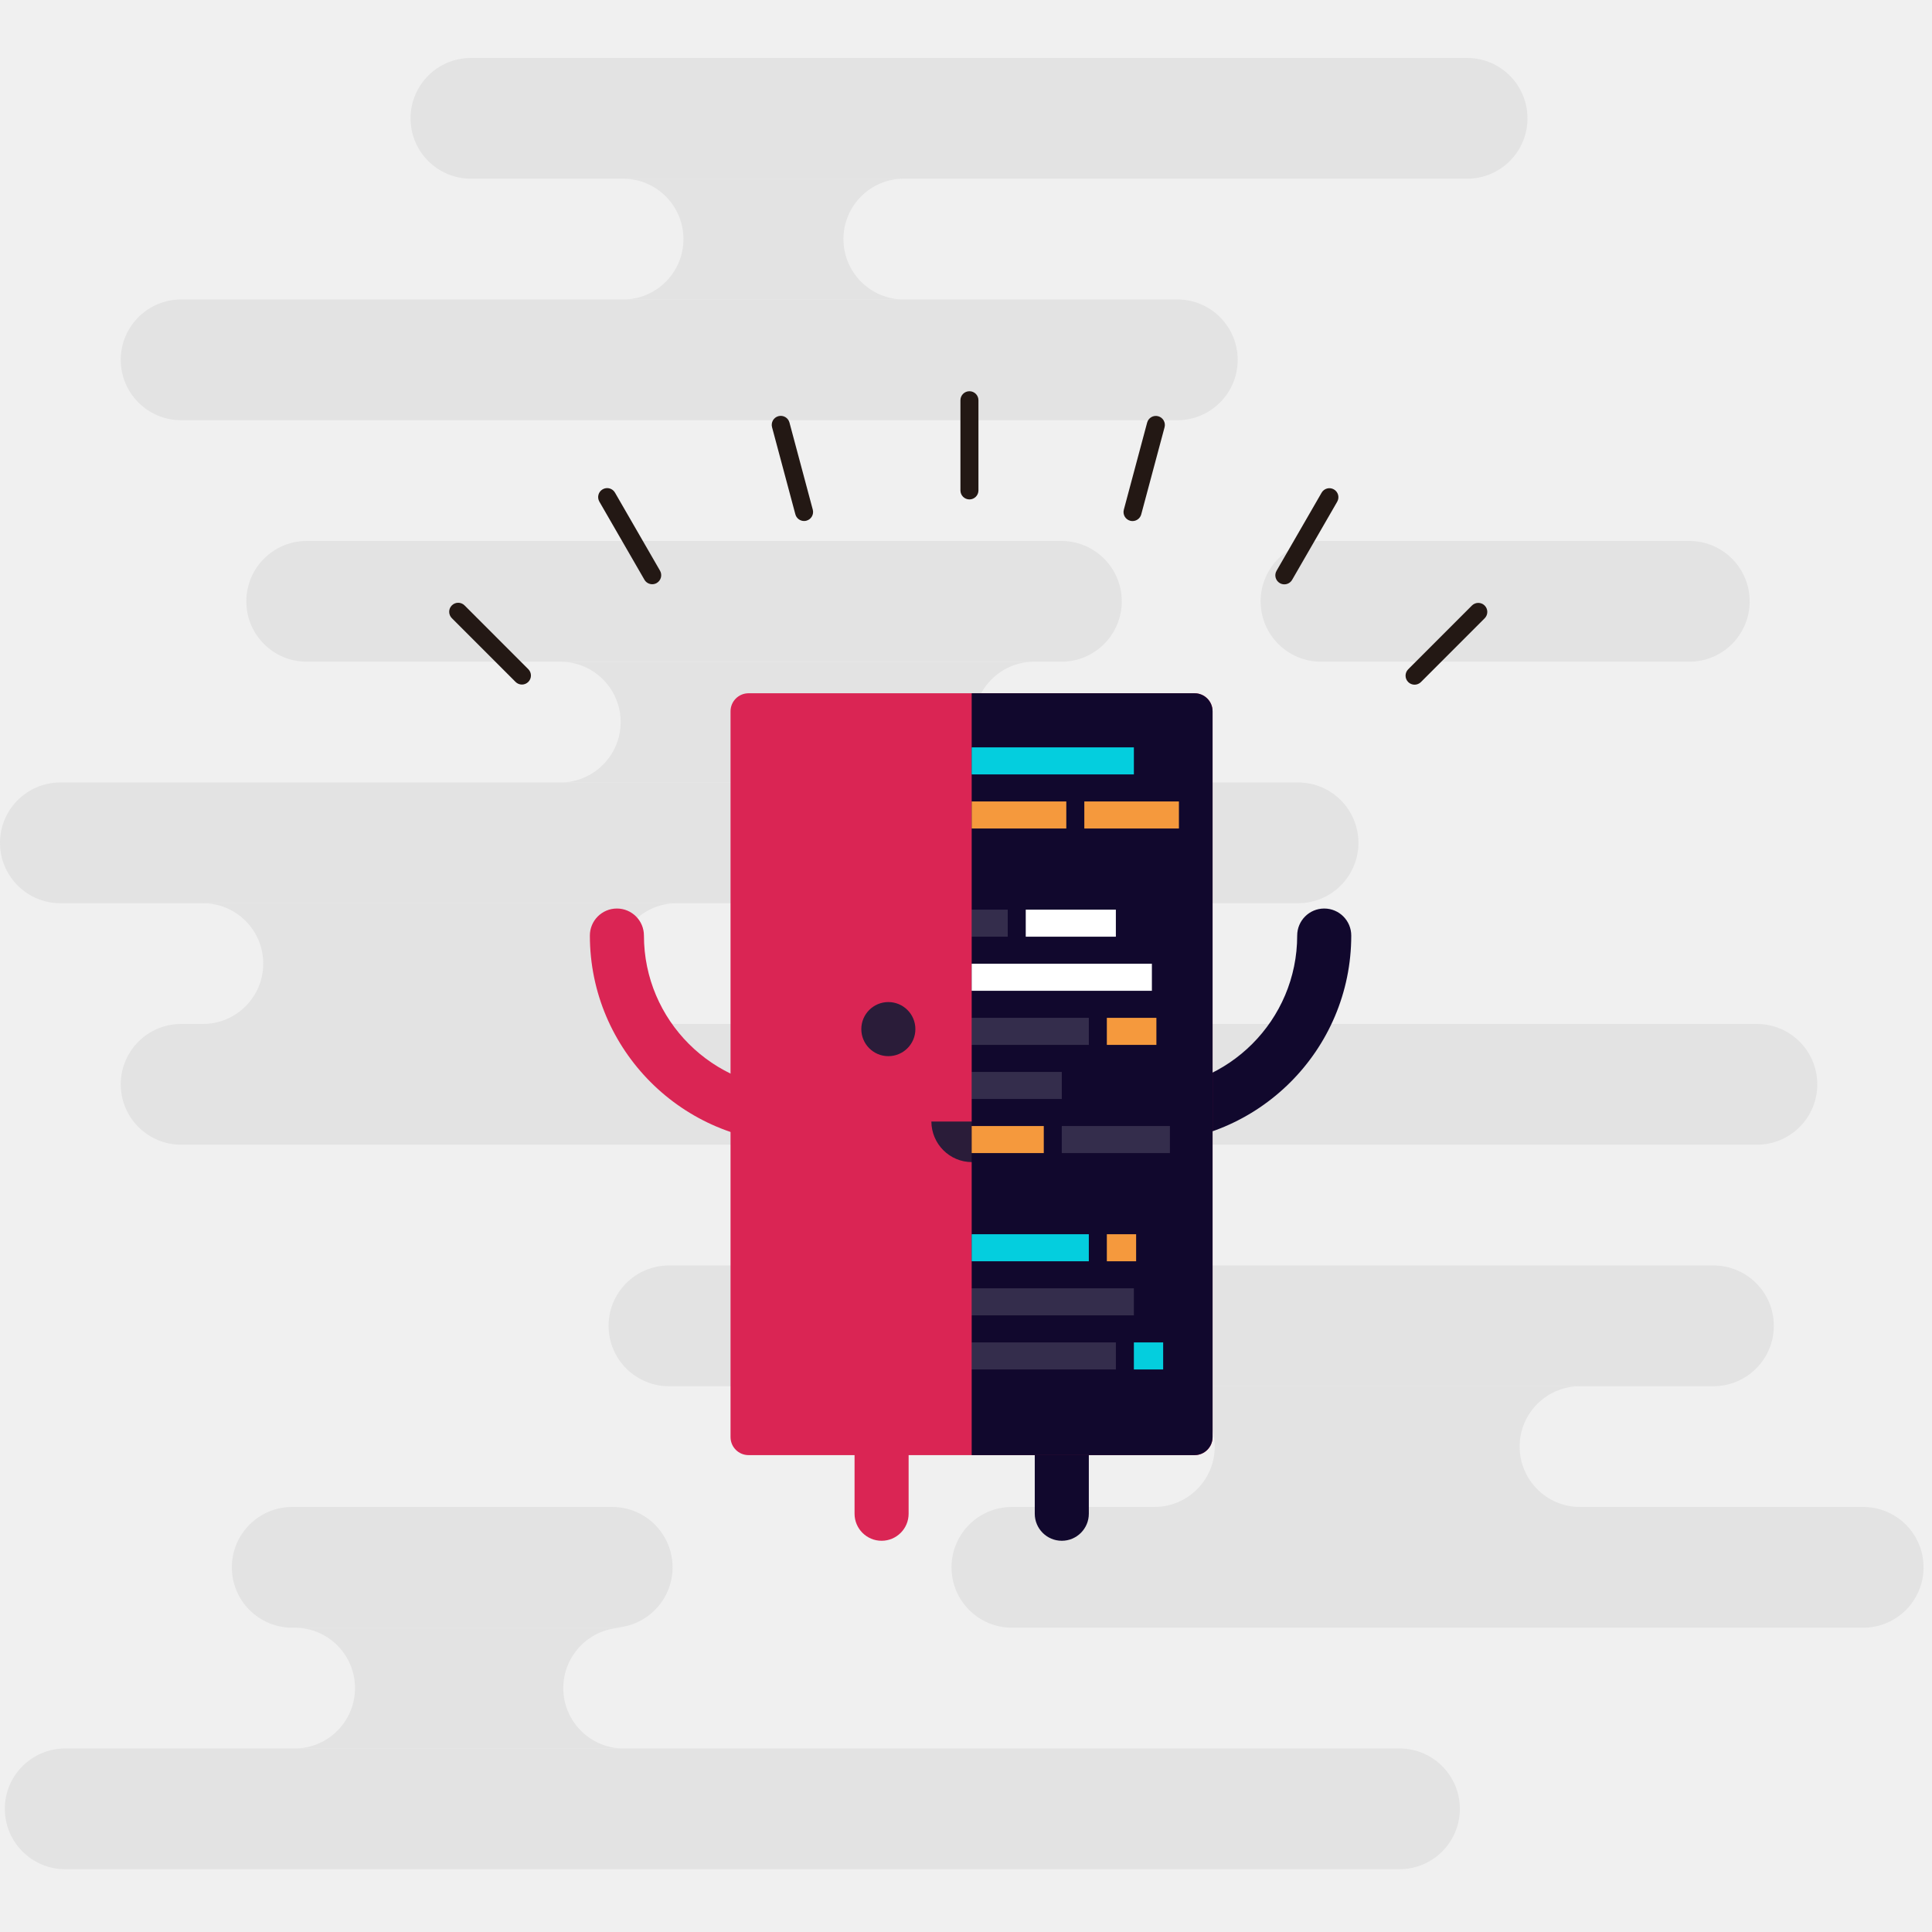
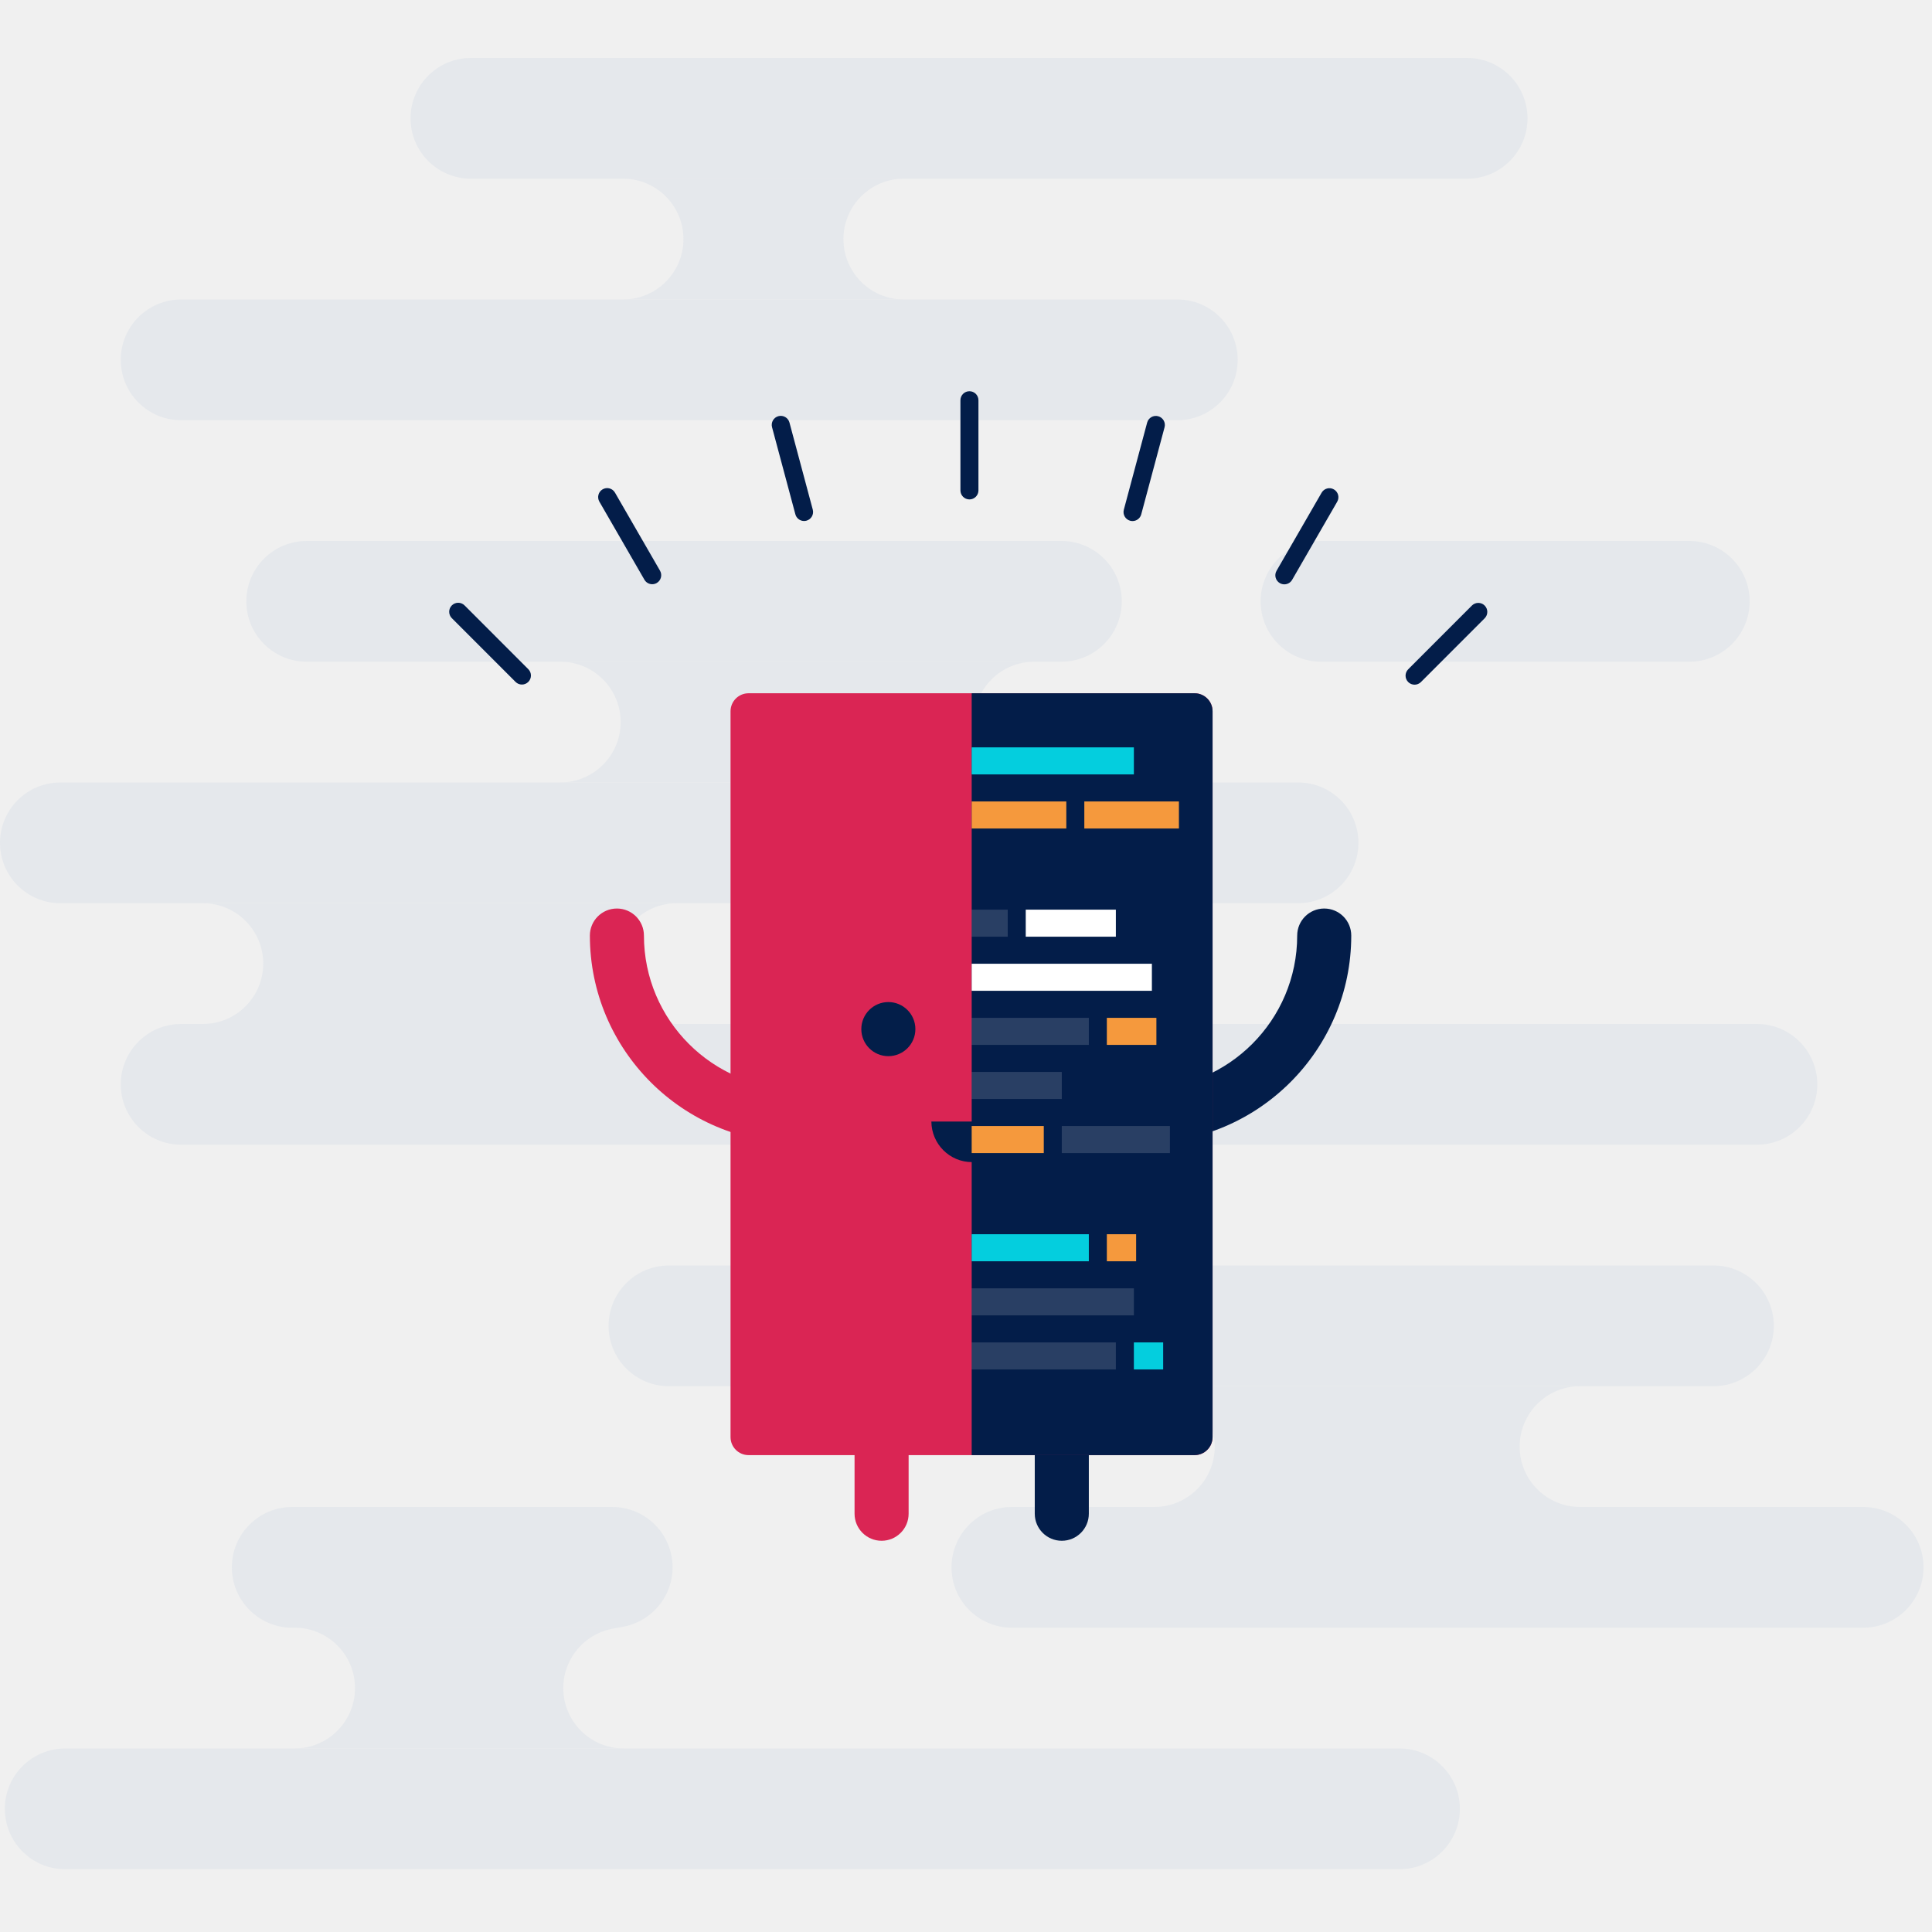
<svg xmlns="http://www.w3.org/2000/svg" width="120px" height="120px" viewBox="0 0 120 120" version="1.1">
  <defs />
  <g id="asset" stroke="none" stroke-width="1" fill="none" fill-rule="evenodd">
    <g id="serve_prototype">
      <g id="Group-2">
        <rect id="Rectangle-2" x="0" y="0" width="120" height="120" />
        <g id="Group" transform="translate(0, 3.6)">
-           <path d="M29.25,7.5 C27.179,7.5 25.5,5.821 25.5,3.75 C25.5,1.679 27.179,0 29.25,0 L91.125,0 C93.196,0 94.875,1.679 94.875,3.75 C94.875,5.821 93.196,7.5 91.125,7.5 L29.25,7.5 Z" id="Fill-1" fill="#E3E3E3" />
-           <path d="M56.138,15 C54.067,15 52.388,13.321 52.388,11.25 C52.388,9.179 54.067,7.5 56.138,7.5 L38.7,7.5 C40.771,7.5 42.45,9.179 42.45,11.25 C42.45,13.321 40.771,15 38.7,15 L56.138,15 Z" id="Fill-3" fill="#E3E3E3" />
-           <path d="M11.25,22.5 C9.179,22.5 7.5,20.821 7.5,18.75 C7.5,16.679 9.179,15 11.25,15 L73.125,15 C75.196,15 76.875,16.679 76.875,18.75 C76.875,20.821 75.196,22.5 73.125,22.5 L11.25,22.5 Z" id="Fill-1" fill="#E3E3E3" />
-           <path d="M64.237,45 C62.167,45 60.487,43.321 60.487,41.25 C60.487,39.179 62.167,37.5 64.237,37.5 L34.8,37.5 C36.871,37.5 38.55,39.179 38.55,41.25 C38.55,43.321 36.871,45 34.8,45 L64.237,45 Z" id="Fill-3" fill="#E3E3E3" />
-           <path d="M19.05,37.5 C16.979,37.5 15.3,35.821 15.3,33.75 C15.3,31.679 16.979,30 19.05,30 L65.925,30 C67.996,30 69.675,31.679 69.675,33.75 C69.675,35.821 67.996,37.5 65.925,37.5 L19.05,37.5 Z" id="Fill-1" fill="#E3E3E3" />
-           <path d="M82.05,37.5 C79.979,37.5 78.3,35.821 78.3,33.75 C78.3,31.679 79.979,30 82.05,30 L104.925,30 C106.996,30 108.675,31.679 108.675,33.75 C108.675,35.821 106.996,37.5 104.925,37.5 L82.05,37.5 Z" id="Fill-1" fill="#E3E3E3" />
-           <path d="M3.75,52.5 C1.679,52.5 0,50.821 0,48.75 C0,46.679 1.679,45 3.75,45 L80.625,45 C82.696,45 84.375,46.679 84.375,48.75 C84.375,50.821 82.696,52.5 80.625,52.5 L3.75,52.5 Z" id="Fill-1" fill="#E3E3E3" />
-           <path d="M42.038,60 C39.967,60 38.288,58.321 38.288,56.25 C38.288,54.179 39.967,52.5 42.038,52.5 L12.6,52.5 C14.671,52.5 16.35,54.179 16.35,56.25 C16.35,58.321 14.671,60 12.6,60 L42.038,60 Z" id="Fill-3" fill="#E3E3E3" />
-           <path d="M11.25,67.5 C9.179,67.5 7.5,65.821 7.5,63.75 C7.5,61.679 9.179,60 11.25,60 L109.125,60 C111.196,60 112.875,61.679 112.875,63.75 C112.875,65.821 111.196,67.5 109.125,67.5 L11.25,67.5 Z" id="Fill-1" fill="#E3E3E3" />
-           <path d="M41.55,82.5 C39.479,82.5 37.8,80.821 37.8,78.75 C37.8,76.679 39.479,75 41.55,75 L106.425,75 C108.496,75 110.175,76.679 110.175,78.75 C110.175,80.821 108.496,82.5 106.425,82.5 L41.55,82.5 Z" id="Fill-1" fill="#E3E3E3" />
-           <path d="M98.138,90 C96.067,90 94.388,88.321 94.388,86.25 C94.388,84.179 96.067,82.5 98.138,82.5 L71.7,82.5 C73.771,82.5 75.45,84.179 75.45,86.25 C75.45,88.321 73.771,90 71.7,90 L98.138,90 Z" id="Fill-3" fill="#E3E3E3" />
-           <path d="M18.15,97.5 C16.079,97.5 14.4,95.821 14.4,93.75 C14.4,91.679 16.079,90 18.15,90 L38.025,90 C40.096,90 41.775,91.679 41.775,93.75 C41.775,95.821 40.096,97.5 38.025,97.5 L18.15,97.5 Z" id="Fill-1" fill="#E3E3E3" />
-           <path d="M62.85,97.5 C60.779,97.5 59.1,95.821 59.1,93.75 C59.1,91.679 60.779,90 62.85,90 L115.725,90 C117.796,90 119.475,91.679 119.475,93.75 C119.475,95.821 117.796,97.5 115.725,97.5 L62.85,97.5 Z" id="Fill-1" fill="#E3E3E3" />
-           <path d="M38.737,105 C36.667,105 34.987,103.321 34.987,101.25 C34.987,99.179 36.667,97.5 38.737,97.5 L18.3,97.5 C20.371,97.5 22.05,99.179 22.05,101.25 C22.05,103.321 20.371,105 18.3,105 L38.737,105 Z" id="Fill-3" fill="#E3E3E3" />
-           <path d="M4.05,112.5 C1.979,112.5 0.3,110.821 0.3,108.75 C0.3,106.679 1.979,105 4.05,105 L86.925,105 C88.996,105 90.675,106.679 90.675,108.75 C90.675,110.821 88.996,112.5 86.925,112.5 L4.05,112.5 Z" id="Fill-1" fill="#E3E3E3" />
+           <path d="M29.25,7.5 C27.179,7.5 25.5,5.821 25.5,3.75 C25.5,1.679 27.179,0 29.25,0 L91.125,0 C93.196,0 94.875,1.679 94.875,3.75 C94.875,5.821 93.196,7.5 91.125,7.5 L29.25,7.5 Z" id="Fill-1" fill="#E5E8EC" />
+           <path d="M56.138,15 C54.067,15 52.388,13.321 52.388,11.25 C52.388,9.179 54.067,7.5 56.138,7.5 L38.7,7.5 C40.771,7.5 42.45,9.179 42.45,11.25 C42.45,13.321 40.771,15 38.7,15 L56.138,15 Z" id="Fill-3" fill="#E5E8EC" />
+           <path d="M11.25,22.5 C9.179,22.5 7.5,20.821 7.5,18.75 C7.5,16.679 9.179,15 11.25,15 L73.125,15 C75.196,15 76.875,16.679 76.875,18.75 C76.875,20.821 75.196,22.5 73.125,22.5 L11.25,22.5 Z" id="Fill-1" fill="#E5E8EC" />
+           <path d="M64.237,45 C62.167,45 60.487,43.321 60.487,41.25 C60.487,39.179 62.167,37.5 64.237,37.5 L34.8,37.5 C36.871,37.5 38.55,39.179 38.55,41.25 C38.55,43.321 36.871,45 34.8,45 L64.237,45 Z" id="Fill-3" fill="#E5E8EC" />
+           <path d="M19.05,37.5 C16.979,37.5 15.3,35.821 15.3,33.75 C15.3,31.679 16.979,30 19.05,30 L65.925,30 C67.996,30 69.675,31.679 69.675,33.75 C69.675,35.821 67.996,37.5 65.925,37.5 L19.05,37.5 Z" id="Fill-1" fill="#E5E8EC" />
+           <path d="M82.05,37.5 C79.979,37.5 78.3,35.821 78.3,33.75 C78.3,31.679 79.979,30 82.05,30 L104.925,30 C106.996,30 108.675,31.679 108.675,33.75 C108.675,35.821 106.996,37.5 104.925,37.5 L82.05,37.5 Z" id="Fill-1" fill="#E5E8EC" />
+           <path d="M3.75,52.5 C1.679,52.5 0,50.821 0,48.75 C0,46.679 1.679,45 3.75,45 L80.625,45 C82.696,45 84.375,46.679 84.375,48.75 C84.375,50.821 82.696,52.5 80.625,52.5 L3.75,52.5 Z" id="Fill-1" fill="#E5E8EC" />
+           <path d="M42.038,60 C39.967,60 38.288,58.321 38.288,56.25 C38.288,54.179 39.967,52.5 42.038,52.5 L12.6,52.5 C14.671,52.5 16.35,54.179 16.35,56.25 C16.35,58.321 14.671,60 12.6,60 L42.038,60 Z" id="Fill-3" fill="#E5E8EC" />
+           <path d="M11.25,67.5 C9.179,67.5 7.5,65.821 7.5,63.75 C7.5,61.679 9.179,60 11.25,60 L109.125,60 C111.196,60 112.875,61.679 112.875,63.75 C112.875,65.821 111.196,67.5 109.125,67.5 L11.25,67.5 Z" id="Fill-1" fill="#E5E8EC" />
+           <path d="M41.55,82.5 C39.479,82.5 37.8,80.821 37.8,78.75 C37.8,76.679 39.479,75 41.55,75 L106.425,75 C108.496,75 110.175,76.679 110.175,78.75 C110.175,80.821 108.496,82.5 106.425,82.5 L41.55,82.5 Z" id="Fill-1" fill="#E5E8EC" />
+           <path d="M98.138,90 C96.067,90 94.388,88.321 94.388,86.25 C94.388,84.179 96.067,82.5 98.138,82.5 L71.7,82.5 C73.771,82.5 75.45,84.179 75.45,86.25 C75.45,88.321 73.771,90 71.7,90 L98.138,90 Z" id="Fill-3" fill="#E5E8EC" />
+           <path d="M18.15,97.5 C16.079,97.5 14.4,95.821 14.4,93.75 C14.4,91.679 16.079,90 18.15,90 L38.025,90 C40.096,90 41.775,91.679 41.775,93.75 C41.775,95.821 40.096,97.5 38.025,97.5 L18.15,97.5 Z" id="Fill-1" fill="#E5E8EC" />
+           <path d="M62.85,97.5 C60.779,97.5 59.1,95.821 59.1,93.75 C59.1,91.679 60.779,90 62.85,90 L115.725,90 C117.796,90 119.475,91.679 119.475,93.75 C119.475,95.821 117.796,97.5 115.725,97.5 L62.85,97.5 Z" id="Fill-1" fill="#E5E8EC" />
+           <path d="M38.737,105 C36.667,105 34.987,103.321 34.987,101.25 C34.987,99.179 36.667,97.5 38.737,97.5 L18.3,97.5 C20.371,97.5 22.05,99.179 22.05,101.25 C22.05,103.321 20.371,105 18.3,105 L38.737,105 Z" id="Fill-3" fill="#E5E8EC" />
+           <path d="M4.05,112.5 C1.979,112.5 0.3,110.821 0.3,108.75 C0.3,106.679 1.979,105 4.05,105 L86.925,105 C88.996,105 90.675,106.679 90.675,108.75 C90.675,110.821 88.996,112.5 86.925,112.5 L4.05,112.5 Z" id="Fill-1" fill="#E5E8EC" />
          <g id="Page-1" transform="translate(27.9, 20.7)">
            <path d="M21.61,46.69 C14.513,46.69 8.738,40.912 8.738,33.81 C8.738,32.882 9.49,32.13 10.417,32.13 C11.344,32.13 12.096,32.882 12.096,33.81 C12.096,39.059 16.364,43.33 21.61,43.33 C22.537,43.33 23.289,44.082 23.289,45.01 C23.289,45.938 22.537,46.69 21.61,46.69 Z" id="Fill-1" fill="#DA2554" />
-             <path d="M43.157,46.69 C42.23,46.69 41.478,45.938 41.478,45.01 C41.478,44.082 42.23,43.33 43.157,43.33 C48.403,43.33 52.671,39.059 52.671,33.81 C52.671,32.882 53.423,32.13 54.35,32.13 C55.277,32.13 56.029,32.882 56.029,33.81 C56.029,40.912 50.254,46.69 43.157,46.69" id="Fill-3" fill="#11082D" />
+             <path d="M43.157,46.69 C42.23,46.69 41.478,45.938 41.478,45.01 C41.478,44.082 42.23,43.33 43.157,43.33 C48.403,43.33 52.671,39.059 52.671,33.81 C52.671,32.882 53.423,32.13 54.35,32.13 C55.277,32.13 56.029,32.882 56.029,33.81 C56.029,40.912 50.254,46.69 43.157,46.69" id="Fill-3" fill="#031D49" />
            <path d="M26.857,71.4 C25.93,71.4 25.178,70.648 25.178,69.72 L25.178,66.08 C25.178,65.152 25.93,64.4 26.857,64.4 C27.784,64.4 28.536,65.152 28.536,66.08 L28.536,69.72 C28.536,70.648 27.784,71.4 26.857,71.4" id="Fill-5" fill="#DA2554" />
-             <path d="M38.05,71.4 C37.123,71.4 36.371,70.648 36.371,69.72 L36.371,66.08 C36.371,65.152 37.123,64.4 38.05,64.4 C38.977,64.4 39.729,65.152 39.729,66.08 L39.729,69.72 C39.729,70.648 38.977,71.4 38.05,71.4" id="Fill-7" fill="#11082D" />
+             <path d="M38.05,71.4 C37.123,71.4 36.371,70.648 36.371,69.72 L36.371,66.08 C36.371,65.152 37.123,64.4 38.05,64.4 C38.977,64.4 39.729,65.152 39.729,66.08 L39.729,69.72 C39.729,70.648 38.977,71.4 38.05,71.4" id="Fill-7" fill="#031D49" />
            <path d="M46.296,66.08 L18.594,66.08 C17.976,66.08 17.475,65.579 17.475,64.96 L17.475,19.88 C17.475,19.261 17.976,18.76 18.594,18.76 L46.296,18.76 C46.914,18.76 47.415,19.261 47.415,19.88 L47.415,64.96 C47.415,65.579 46.914,66.08 46.296,66.08" id="Fill-9" fill="#DA2554" />
-             <path d="M25.598,39.62 C25.598,38.692 26.349,37.94 27.277,37.94 C28.204,37.94 28.956,38.692 28.956,39.62 C28.956,40.548 28.204,41.3 27.277,41.3 C26.349,41.3 25.598,40.548 25.598,39.62" id="Fill-11" fill="#31C1AD" style="mix-blend-mode: multiply;" />
+             <path d="M25.598,39.62 C25.598,38.692 26.349,37.94 27.277,37.94 C28.204,37.94 28.956,38.692 28.956,39.62 C28.956,40.548 28.204,41.3 27.277,41.3 C26.349,41.3 25.598,40.548 25.598,39.62" id="Fill-11" fill="#04CEDE" style="mix-blend-mode: multiply;" />
            <path d="M35.671,39.62 C35.671,38.692 36.423,37.94 37.35,37.94 C38.278,37.94 39.029,38.692 39.029,39.62 C39.029,40.548 38.278,41.3 37.35,41.3 C36.423,41.3 35.671,40.548 35.671,39.62" id="Fill-13" fill="#231814" />
-             <path d="M29.949,45.36 C29.958,46.753 31.082,47.88 32.467,47.88 C33.853,47.88 34.976,46.753 34.986,45.36 L29.949,45.36 Z" id="Fill-15" fill="#31C1AD" style="mix-blend-mode: multiply;" />
-             <path d="M46.296,18.76 L32.453,18.76 L32.453,66.08 L46.296,66.08 C46.914,66.08 47.415,65.579 47.415,64.96 L47.415,19.88 C47.415,19.261 46.914,18.76 46.296,18.76" id="Fill-17" fill="#11082D" />
+             <path d="M29.949,45.36 C29.958,46.753 31.082,47.88 32.467,47.88 C33.853,47.88 34.976,46.753 34.986,45.36 L29.949,45.36 Z" id="Fill-15" fill="#04CEDE" style="mix-blend-mode: multiply;" />
+             <path d="M46.296,18.76 L32.453,18.76 L32.453,66.08 L46.296,66.08 C46.914,66.08 47.415,65.579 47.415,64.96 L47.415,19.88 C47.415,19.261 46.914,18.76 46.296,18.76" id="Fill-17" fill="#031D49" />
            <polygon id="Fill-19" fill="#04CEDE" points="32.453 23.8 42.527 23.8 42.527 22.12 32.453 22.12" />
            <polygon id="Fill-21" fill="#F5993D" points="32.453 27.16 38.33 27.16 38.33 25.48 32.453 25.48" />
            <polygon id="Fill-22" fill="#FFFFFF" opacity="0.15" points="32.453 33.88 34.692 33.88 34.692 32.2 32.453 32.2" />
            <polygon id="Fill-23" fill="#FFFFFF" points="32.453 37.24 43.646 37.24 43.646 35.56 32.453 35.56" />
            <polygon id="Fill-24" fill="#FFFFFF" opacity="0.15" points="32.453 40.6 39.729 40.6 39.729 38.92 32.453 38.92" />
            <polygon id="Fill-25" fill="#FFFFFF" opacity="0.15" points="32.453 43.96 38.05 43.96 38.05 42.28 32.453 42.28" />
            <polygon id="Fill-26" fill="#F5993D" points="32.453 47.32 36.931 47.32 36.931 45.64 32.453 45.64" />
            <polygon id="Fill-27" fill="#04CEDE" points="32.453 54.04 39.729 54.04 39.729 52.36 32.453 52.36" />
            <polygon id="Fill-28" fill="#FFFFFF" opacity="0.15" points="32.453 57.4 42.527 57.4 42.527 55.72 32.453 55.72" />
            <polygon id="Fill-29" fill="#FFFFFF" opacity="0.15" points="32.453 60.76 41.408 60.76 41.408 59.08 32.453 59.08" />
            <polygon id="Fill-30" fill="#F5993D" points="39.449 27.16 45.325 27.16 45.325 25.48 39.449 25.48" />
            <polyline id="Fill-31" fill="#FFFFFF" points="35.811 32.2 41.408 32.2 41.408 33.88 35.811 33.88" />
            <polygon id="Fill-32" fill="#F5993D" points="40.848 40.6 43.926 40.6 43.926 38.92 40.848 38.92" />
            <polygon id="Fill-33" fill="#FFFFFF" opacity="0.15" points="38.05 47.32 44.766 47.32 44.766 45.64 38.05 45.64" />
            <polygon id="Fill-34" fill="#F5993D" points="40.848 54.04 42.667 54.04 42.667 52.36 40.848 52.36" />
            <polygon id="Fill-35" fill="#04CEDE" points="42.527 60.76 44.346 60.76 44.346 59.08 42.527 59.08" />
-             <path d="M32.314,6.72 C32.004,6.72 31.754,6.469 31.754,6.16 L31.754,0.56 C31.754,0.251 32.004,0 32.314,0 C32.623,0 32.873,0.251 32.873,0.56 L32.873,6.16 C32.873,6.469 32.623,6.72 32.314,6.72" id="Fill-36" fill="#231814" />
-             <path d="M42.444,8.064 C42.396,8.064 42.347,8.058 42.298,8.045 C42,7.965 41.823,7.658 41.903,7.359 L43.351,1.949 C43.431,1.65 43.738,1.472 44.037,1.553 C44.335,1.633 44.513,1.94 44.433,2.239 L42.984,7.649 C42.917,7.899 42.691,8.064 42.444,8.064" id="Fill-37" fill="#231814" />
-             <path d="M51.872,11.994 C51.777,11.994 51.681,11.97 51.593,11.919 C51.325,11.764 51.234,11.422 51.388,11.154 L54.187,6.303 C54.341,6.035 54.684,5.943 54.951,6.098 C55.219,6.253 55.311,6.595 55.156,6.863 L52.357,11.714 C52.254,11.894 52.066,11.994 51.872,11.994" id="Fill-38" fill="#231814" />
-             <path d="M59.962,18.227 C59.819,18.227 59.675,18.172 59.566,18.063 C59.347,17.844 59.347,17.49 59.566,17.271 L63.523,13.311 C63.742,13.092 64.097,13.092 64.315,13.311 C64.534,13.53 64.534,13.884 64.315,14.103 L60.358,18.063 C60.248,18.172 60.105,18.227 59.962,18.227" id="Fill-39" fill="#231814" />
-             <path d="M22.042,8.06 C21.795,8.06 21.569,7.895 21.502,7.645 L20.053,2.235 C19.973,1.936 20.151,1.629 20.449,1.549 C20.748,1.468 21.055,1.646 21.135,1.945 L22.583,7.355 C22.663,7.654 22.486,7.961 22.187,8.041 C22.139,8.054 22.09,8.06 22.042,8.06" id="Fill-40" fill="#231814" />
-             <path d="M12.611,11.987 C12.417,11.987 12.229,11.886 12.126,11.707 L9.327,6.857 C9.173,6.589 9.264,6.246 9.532,6.092 C9.8,5.937 10.142,6.029 10.297,6.297 L13.095,11.147 C13.249,11.414 13.158,11.757 12.89,11.912 C12.802,11.963 12.706,11.987 12.611,11.987" id="Fill-41" fill="#231814" />
-             <path d="M4.517,18.219 C4.374,18.219 4.231,18.164 4.122,18.055 L0.164,14.095 C-0.055,13.876 -0.055,13.521 0.164,13.303 C0.382,13.084 0.737,13.084 0.955,13.303 L4.913,17.263 C5.132,17.481 5.132,17.836 4.913,18.055 C4.804,18.164 4.66,18.219 4.517,18.219" id="Fill-42" fill="#231814" />
+             <path d="M32.314,6.72 C32.004,6.72 31.754,6.469 31.754,6.16 L31.754,0.56 C31.754,0.251 32.004,0 32.314,0 C32.623,0 32.873,0.251 32.873,0.56 L32.873,6.16 C32.873,6.469 32.623,6.72 32.314,6.72" id="Fill-36" fill="#031D49" />
+             <path d="M42.444,8.064 C42.396,8.064 42.347,8.058 42.298,8.045 C42,7.965 41.823,7.658 41.903,7.359 L43.351,1.949 C43.431,1.65 43.738,1.472 44.037,1.553 C44.335,1.633 44.513,1.94 44.433,2.239 L42.984,7.649 C42.917,7.899 42.691,8.064 42.444,8.064" id="Fill-37" fill="#031D49" />
+             <path d="M51.872,11.994 C51.777,11.994 51.681,11.97 51.593,11.919 C51.325,11.764 51.234,11.422 51.388,11.154 L54.187,6.303 C54.341,6.035 54.684,5.943 54.951,6.098 C55.219,6.253 55.311,6.595 55.156,6.863 L52.357,11.714 C52.254,11.894 52.066,11.994 51.872,11.994" id="Fill-38" fill="#031D49" />
+             <path d="M59.962,18.227 C59.819,18.227 59.675,18.172 59.566,18.063 C59.347,17.844 59.347,17.49 59.566,17.271 L63.523,13.311 C63.742,13.092 64.097,13.092 64.315,13.311 C64.534,13.53 64.534,13.884 64.315,14.103 L60.358,18.063 C60.248,18.172 60.105,18.227 59.962,18.227" id="Fill-39" fill="#031D49" />
+             <path d="M22.042,8.06 C21.795,8.06 21.569,7.895 21.502,7.645 L20.053,2.235 C19.973,1.936 20.151,1.629 20.449,1.549 C20.748,1.468 21.055,1.646 21.135,1.945 L22.583,7.355 C22.663,7.654 22.486,7.961 22.187,8.041 C22.139,8.054 22.09,8.06 22.042,8.06" id="Fill-40" fill="#031D49" />
+             <path d="M12.611,11.987 C12.417,11.987 12.229,11.886 12.126,11.707 L9.327,6.857 C9.173,6.589 9.264,6.246 9.532,6.092 C9.8,5.937 10.142,6.029 10.297,6.297 L13.095,11.147 C13.249,11.414 13.158,11.757 12.89,11.912 C12.802,11.963 12.706,11.987 12.611,11.987" id="Fill-41" fill="#031D49" />
+             <path d="M4.517,18.219 C4.374,18.219 4.231,18.164 4.122,18.055 L0.164,14.095 C-0.055,13.876 -0.055,13.521 0.164,13.303 C0.382,13.084 0.737,13.084 0.955,13.303 L4.913,17.263 C5.132,17.481 5.132,17.836 4.913,18.055 C4.804,18.164 4.66,18.219 4.517,18.219" id="Fill-42" fill="#031D49" />
          </g>
        </g>
      </g>
    </g>
  </g>
</svg>
